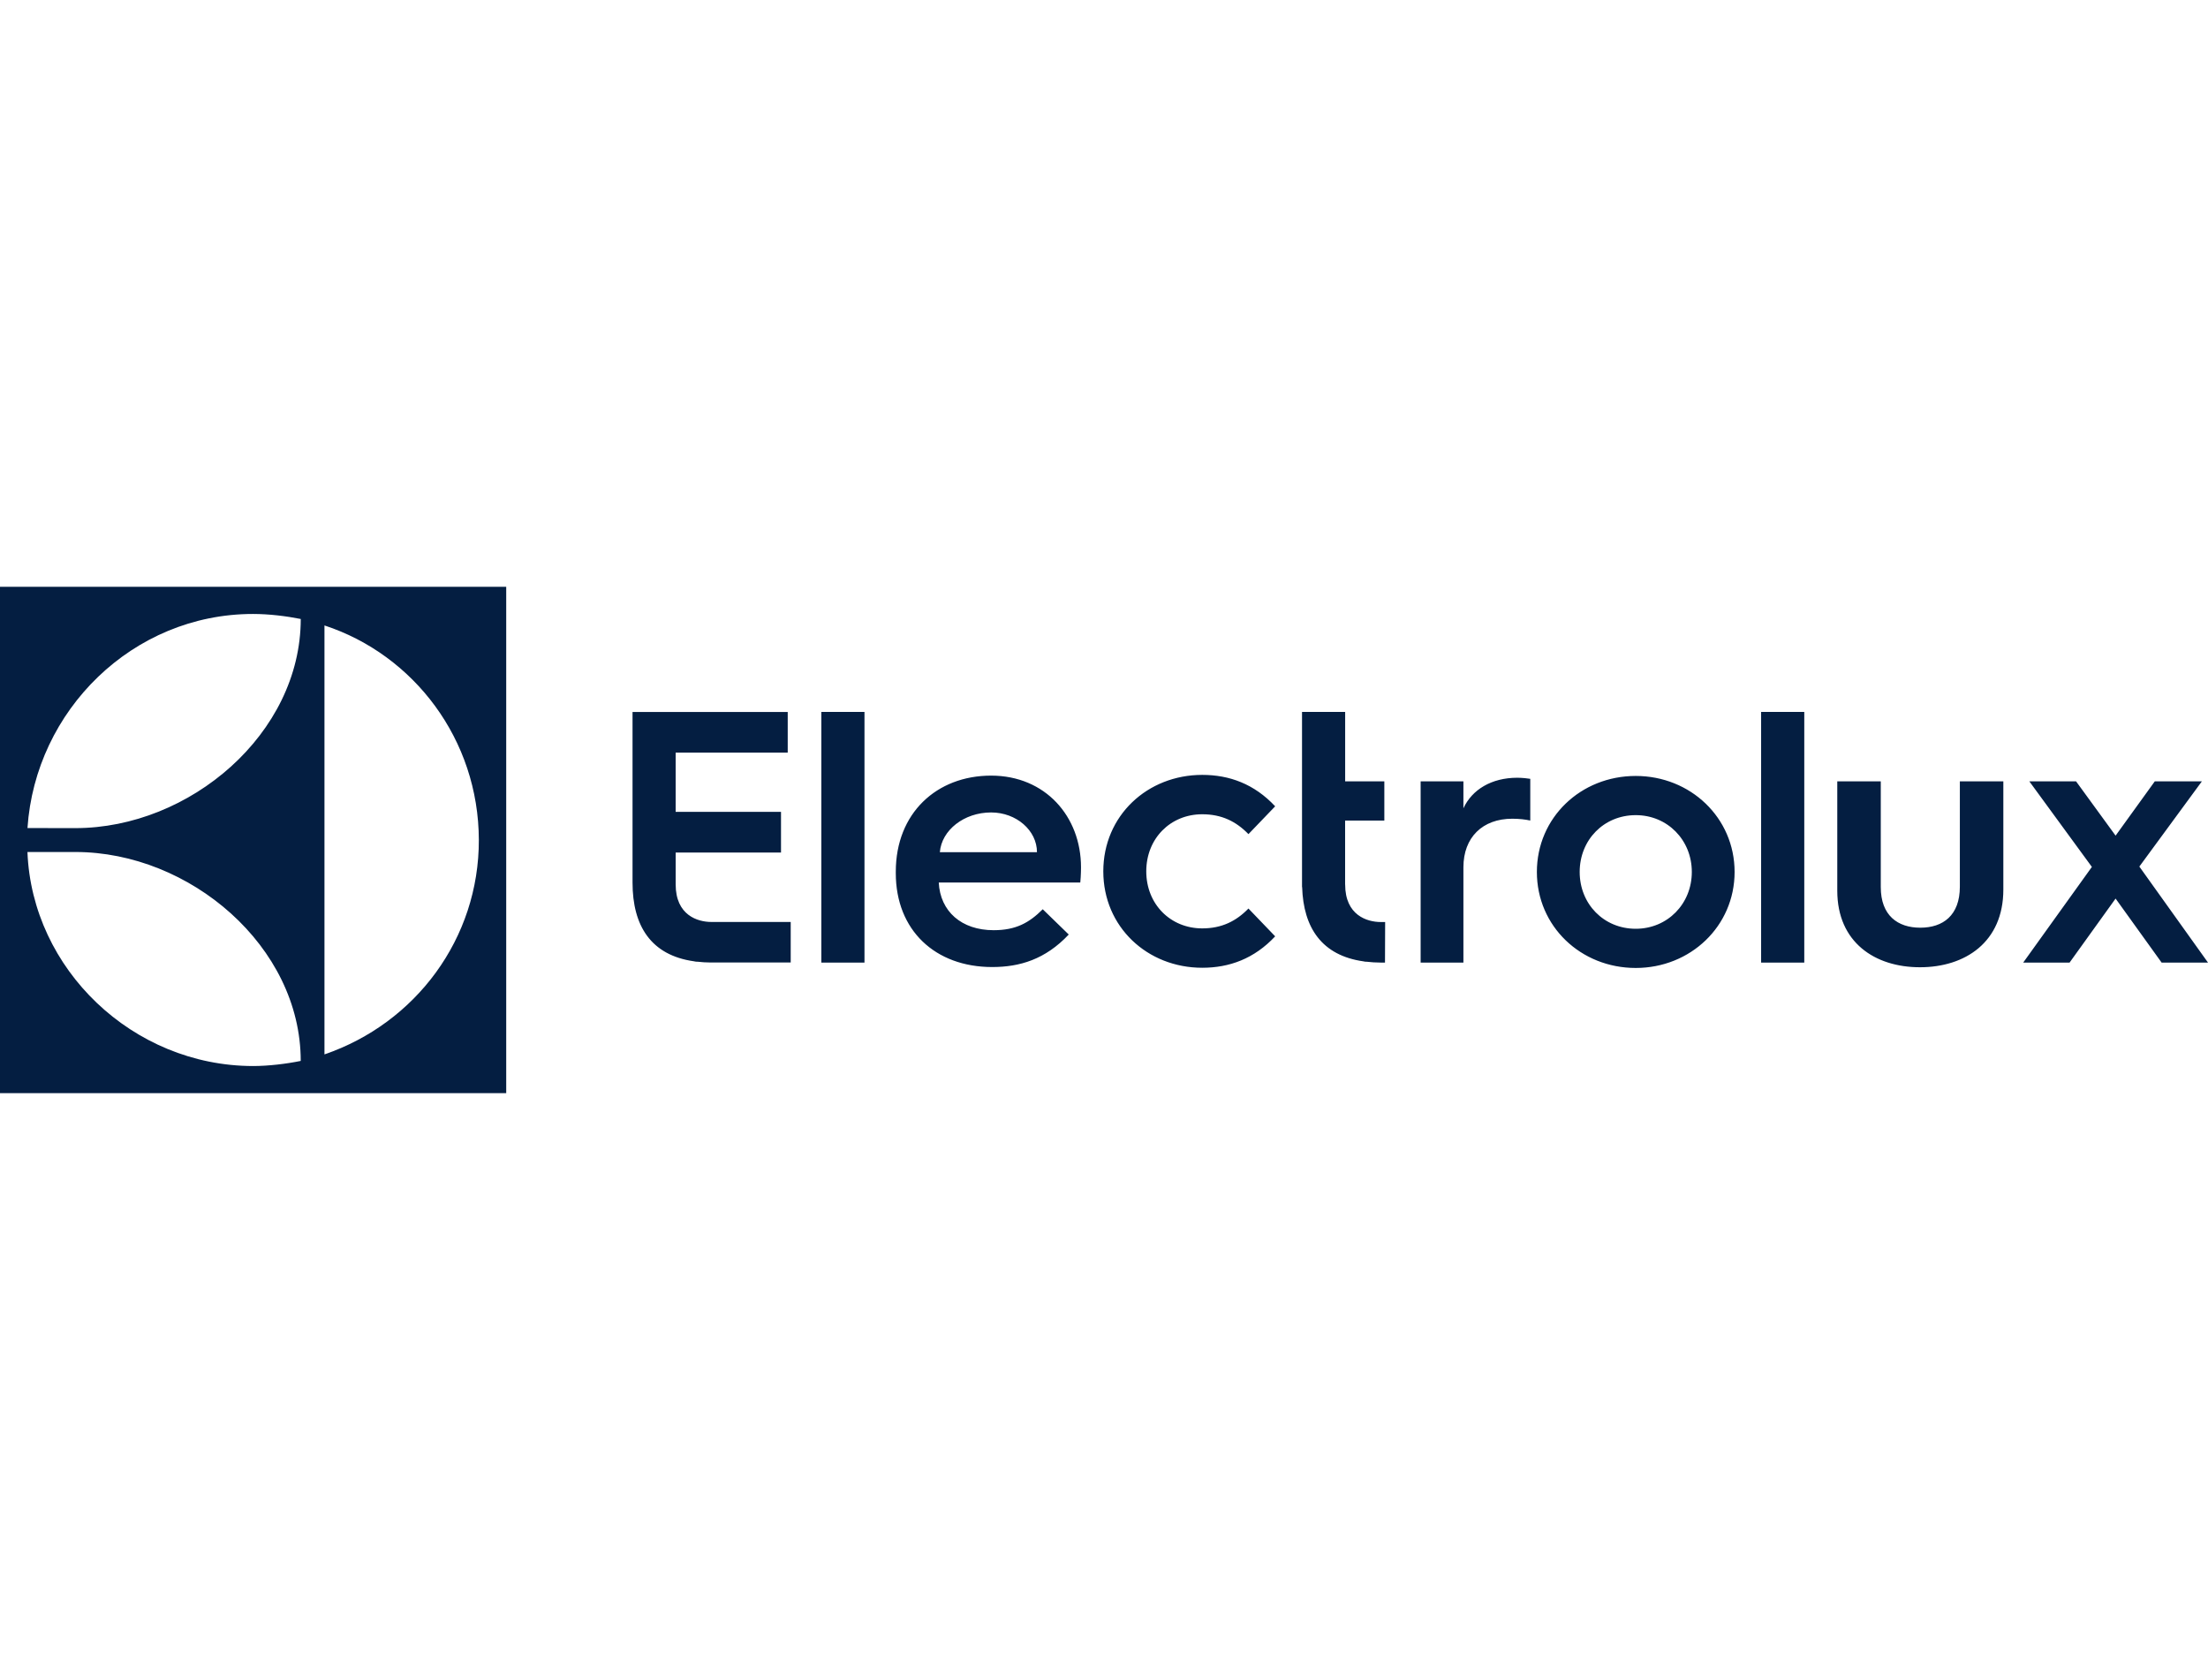
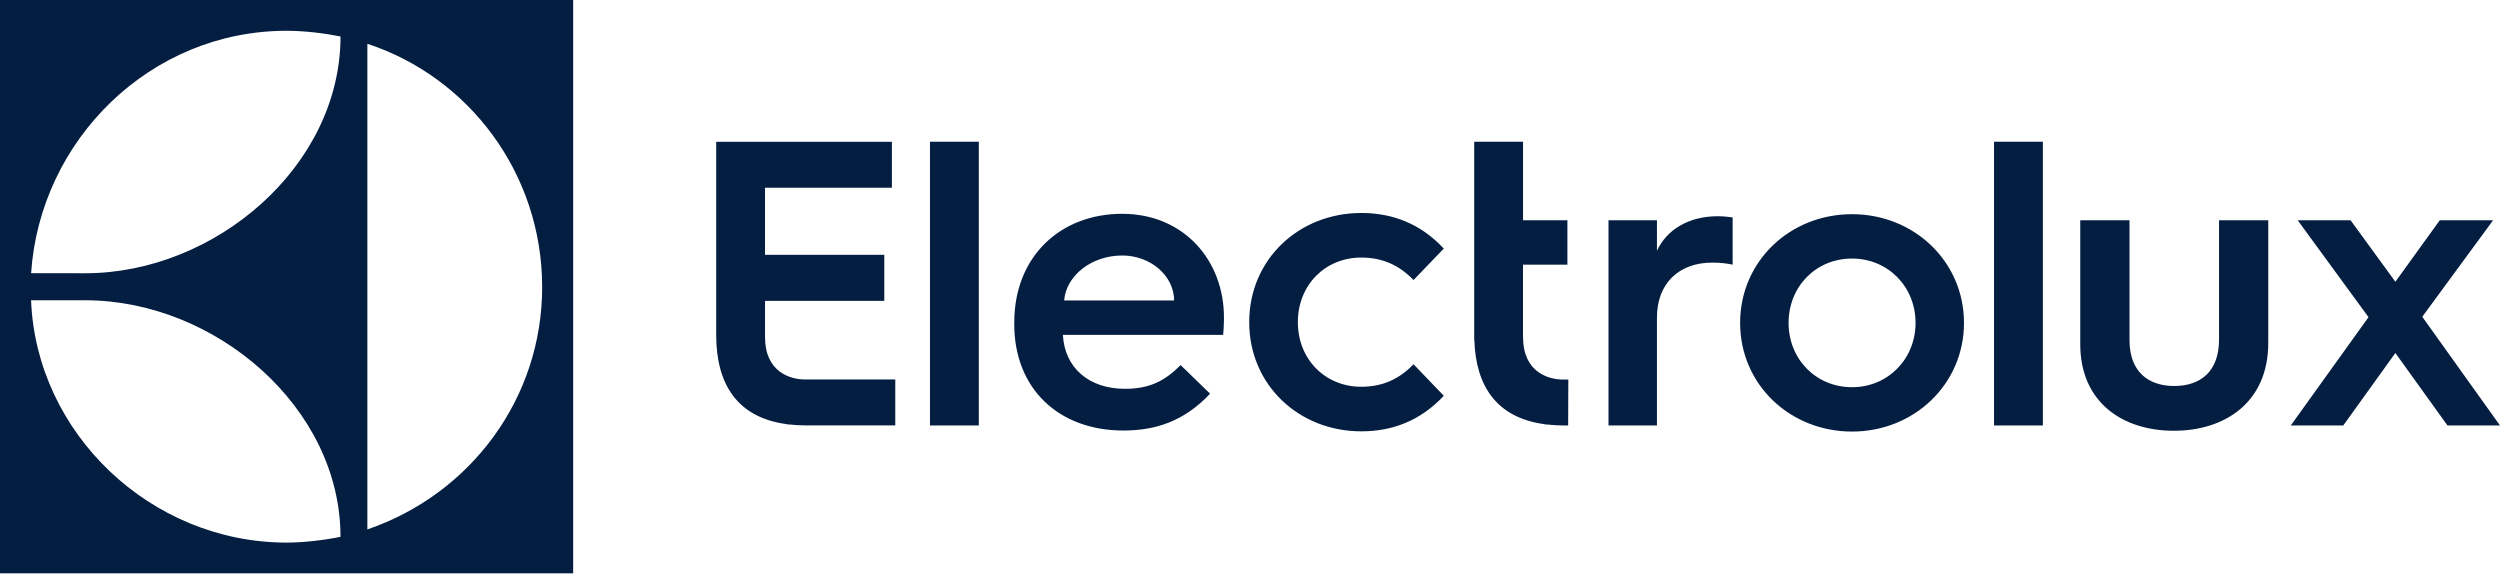
- <svg xmlns="http://www.w3.org/2000/svg" width="209" height="159" viewBox="0 0 218.002 49.993">
+ <svg xmlns="http://www.w3.org/2000/svg" width="436.004" height="99.986" viewBox="0 0 218.002 49.993">
  <path fill="#041E41" d="M0,49.993h49.98V0H0V49.993z M32.035,3.818c8.834,2.896,15.218,11.273,15.242,21.169 c0.024,9.735-6.231,18.092-15.242,21.18V3.818z M24.982,2.685c1.596,0,3.296,0.213,4.712,0.495 c0,11.326-10.952,20.647-22.255,20.647L2.713,23.82C3.488,12.21,13.093,2.685,24.982,2.685z M7.443,26.185 c11.301,0,22.249,9.311,22.249,20.626c-1.414,0.289-3.199,0.504-4.71,0.504c-11.893-0.016-21.823-9.57-22.272-21.13H7.443z M66.711,29.389v-3.151h10.4v-4.017H66.709v-5.849h11.065v-4.008H62.452v16.843c0,4.258,1.813,7.17,6.069,7.768 c0.085,0.021,0.169,0.037,0.247,0.039h0.077c0.436,0.049,0.881,0.081,1.348,0.081h7.876v-4.003h-7.841 C68.875,33.092,66.711,32.424,66.711,29.389z M81.094,37.101h4.259V12.358h-4.259V37.101z M97.856,18.644 c-5.383,0-9.412,3.709-9.412,9.484v0.143c0,5.634,3.886,9.271,9.519,9.271c2.709,0,5.24-0.748,7.557-3.21l-2.567-2.495 c-1.355,1.355-2.674,2.068-4.848,2.068c-3.173,0-5.276-1.854-5.419-4.707h13.974c0.071-0.713,0.071-1.497,0.071-1.497 C106.733,22.673,103.203,18.644,97.856,18.644z M92.794,26.203c0.178-2.176,2.389-3.923,5.062-3.923 c2.495,0,4.527,1.783,4.527,3.923H92.794z M118.7,22.459c1.925,0,3.352,0.714,4.563,1.961l2.638-2.746 c-2.068-2.211-4.527-3.102-7.201-3.102c-5.419,0-9.768,4.029-9.768,9.52c0,5.491,4.349,9.521,9.768,9.521 c2.674,0,5.134-0.891,7.201-3.102l-2.638-2.746c-1.211,1.248-2.638,1.961-4.563,1.961c-3.138,0-5.526-2.39-5.526-5.634 S115.562,22.459,118.7,22.459z M132.811,29.396h-0.005v-6.317h3.873v-3.87h-3.868v-6.85h-4.259v17.288l0.012-0.001 c0.122,4.02,1.948,6.758,6.057,7.335c0.085,0.021,0.169,0.037,0.247,0.038h0.077c0.436,0.049,0.881,0.082,1.348,0.082h0.451 l0.015-4.003h-0.431C134.975,33.098,132.811,32.431,132.811,29.396z M144.487,21.87v-2.66h-4.224v17.891h4.224v-9.408 c0-2.946,1.881-4.793,4.826-4.793c0.674,0,1.278,0.07,1.775,0.178v-4.117c-0.178-0.035-0.816-0.107-1.277-0.107 C147.255,18.855,145.339,20.027,144.487,21.87z M161.502,18.677c-5.431,0-9.762,4.116-9.762,9.478 c0,5.359,4.331,9.478,9.762,9.478c5.393,0,9.76-4.119,9.76-9.478C171.261,22.794,166.895,18.677,161.502,18.677z M161.502,33.764 c-3.159,0-5.536-2.451-5.536-5.609c0-3.16,2.377-5.609,5.536-5.609c3.124,0,5.536,2.449,5.536,5.609 C167.037,31.314,164.626,33.764,161.502,33.764z M173.88,37.101h4.261V12.358h-4.261V37.101z M193.502,29.61 c0,2.839-1.668,4.048-3.905,4.048c-2.236,0-3.903-1.209-3.903-4.01V19.21h-4.295v10.792c0,5.112,3.726,7.561,8.163,7.561 c4.472,0,8.233-2.485,8.233-7.668V19.21h-4.293V29.61z M213.91,31.38l-2.686-3.757l3.326-4.532l2.848-3.881h-4.649l-3.87,5.36 l-3.904-5.36h-4.613l2.645,3.619l3.53,4.829l-3.7,5.153l-3.079,4.29h4.578l4.542-6.319l4.544,6.319h4.579L213.91,31.38z" />
</svg>
